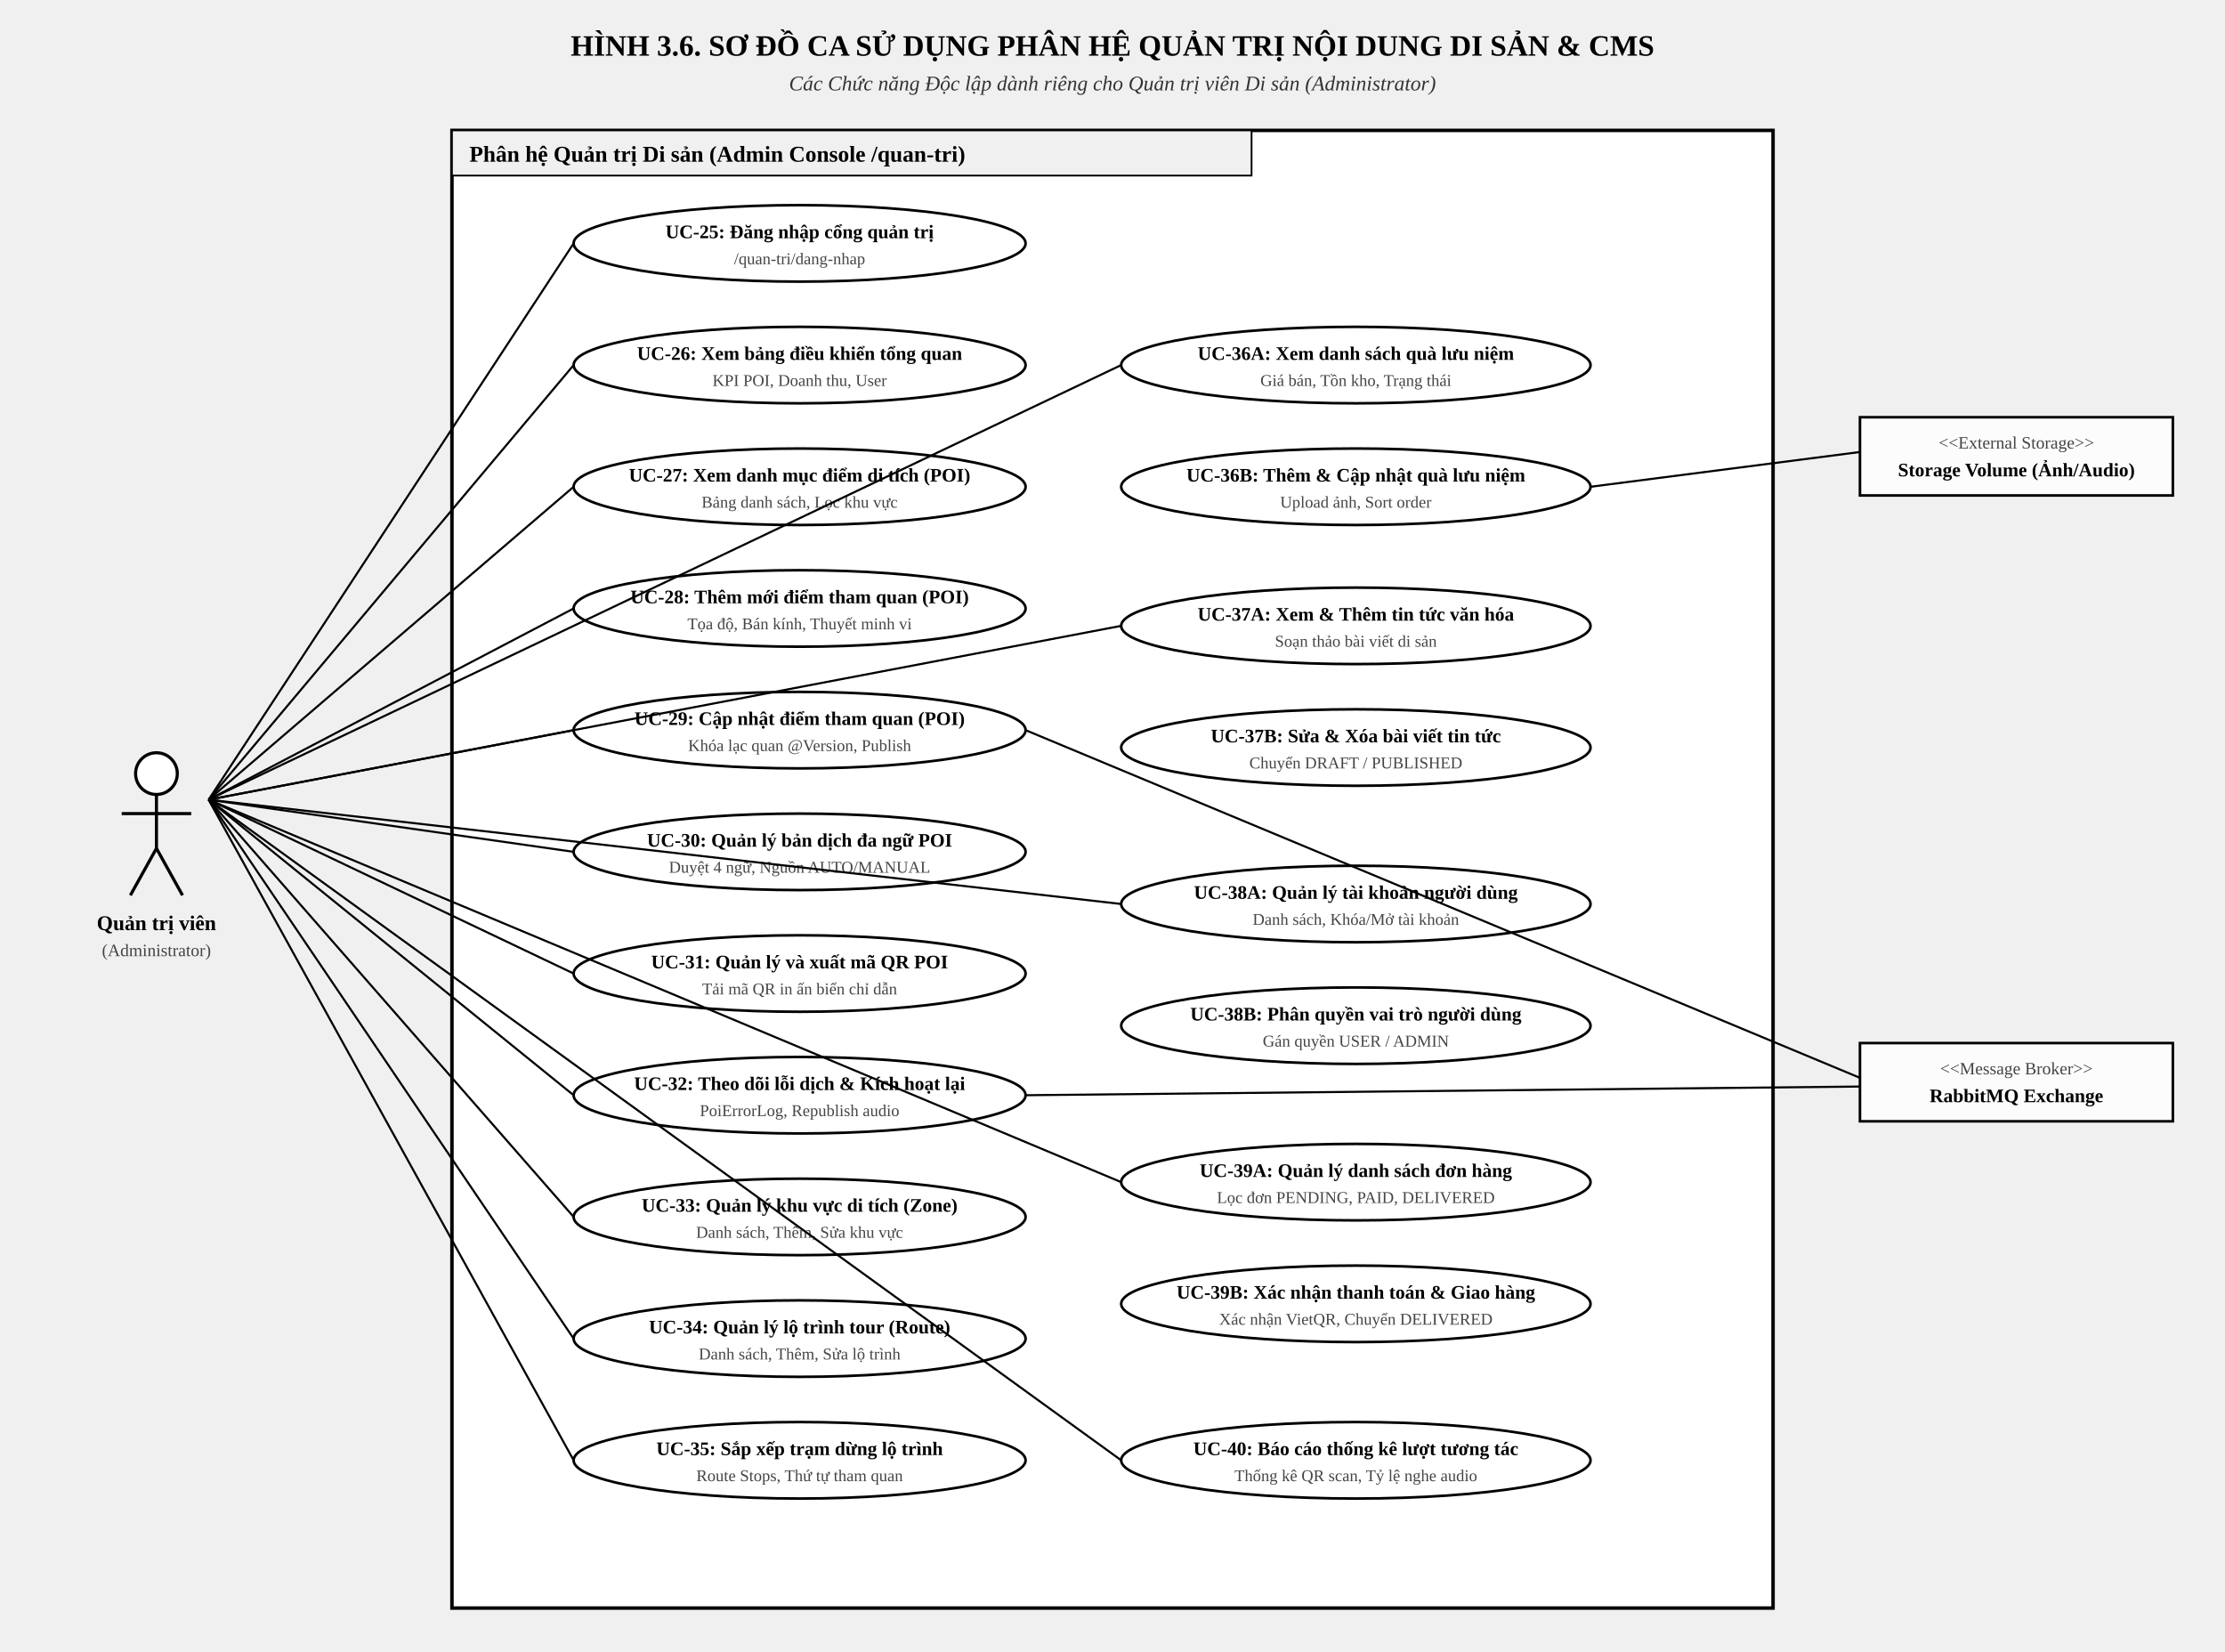
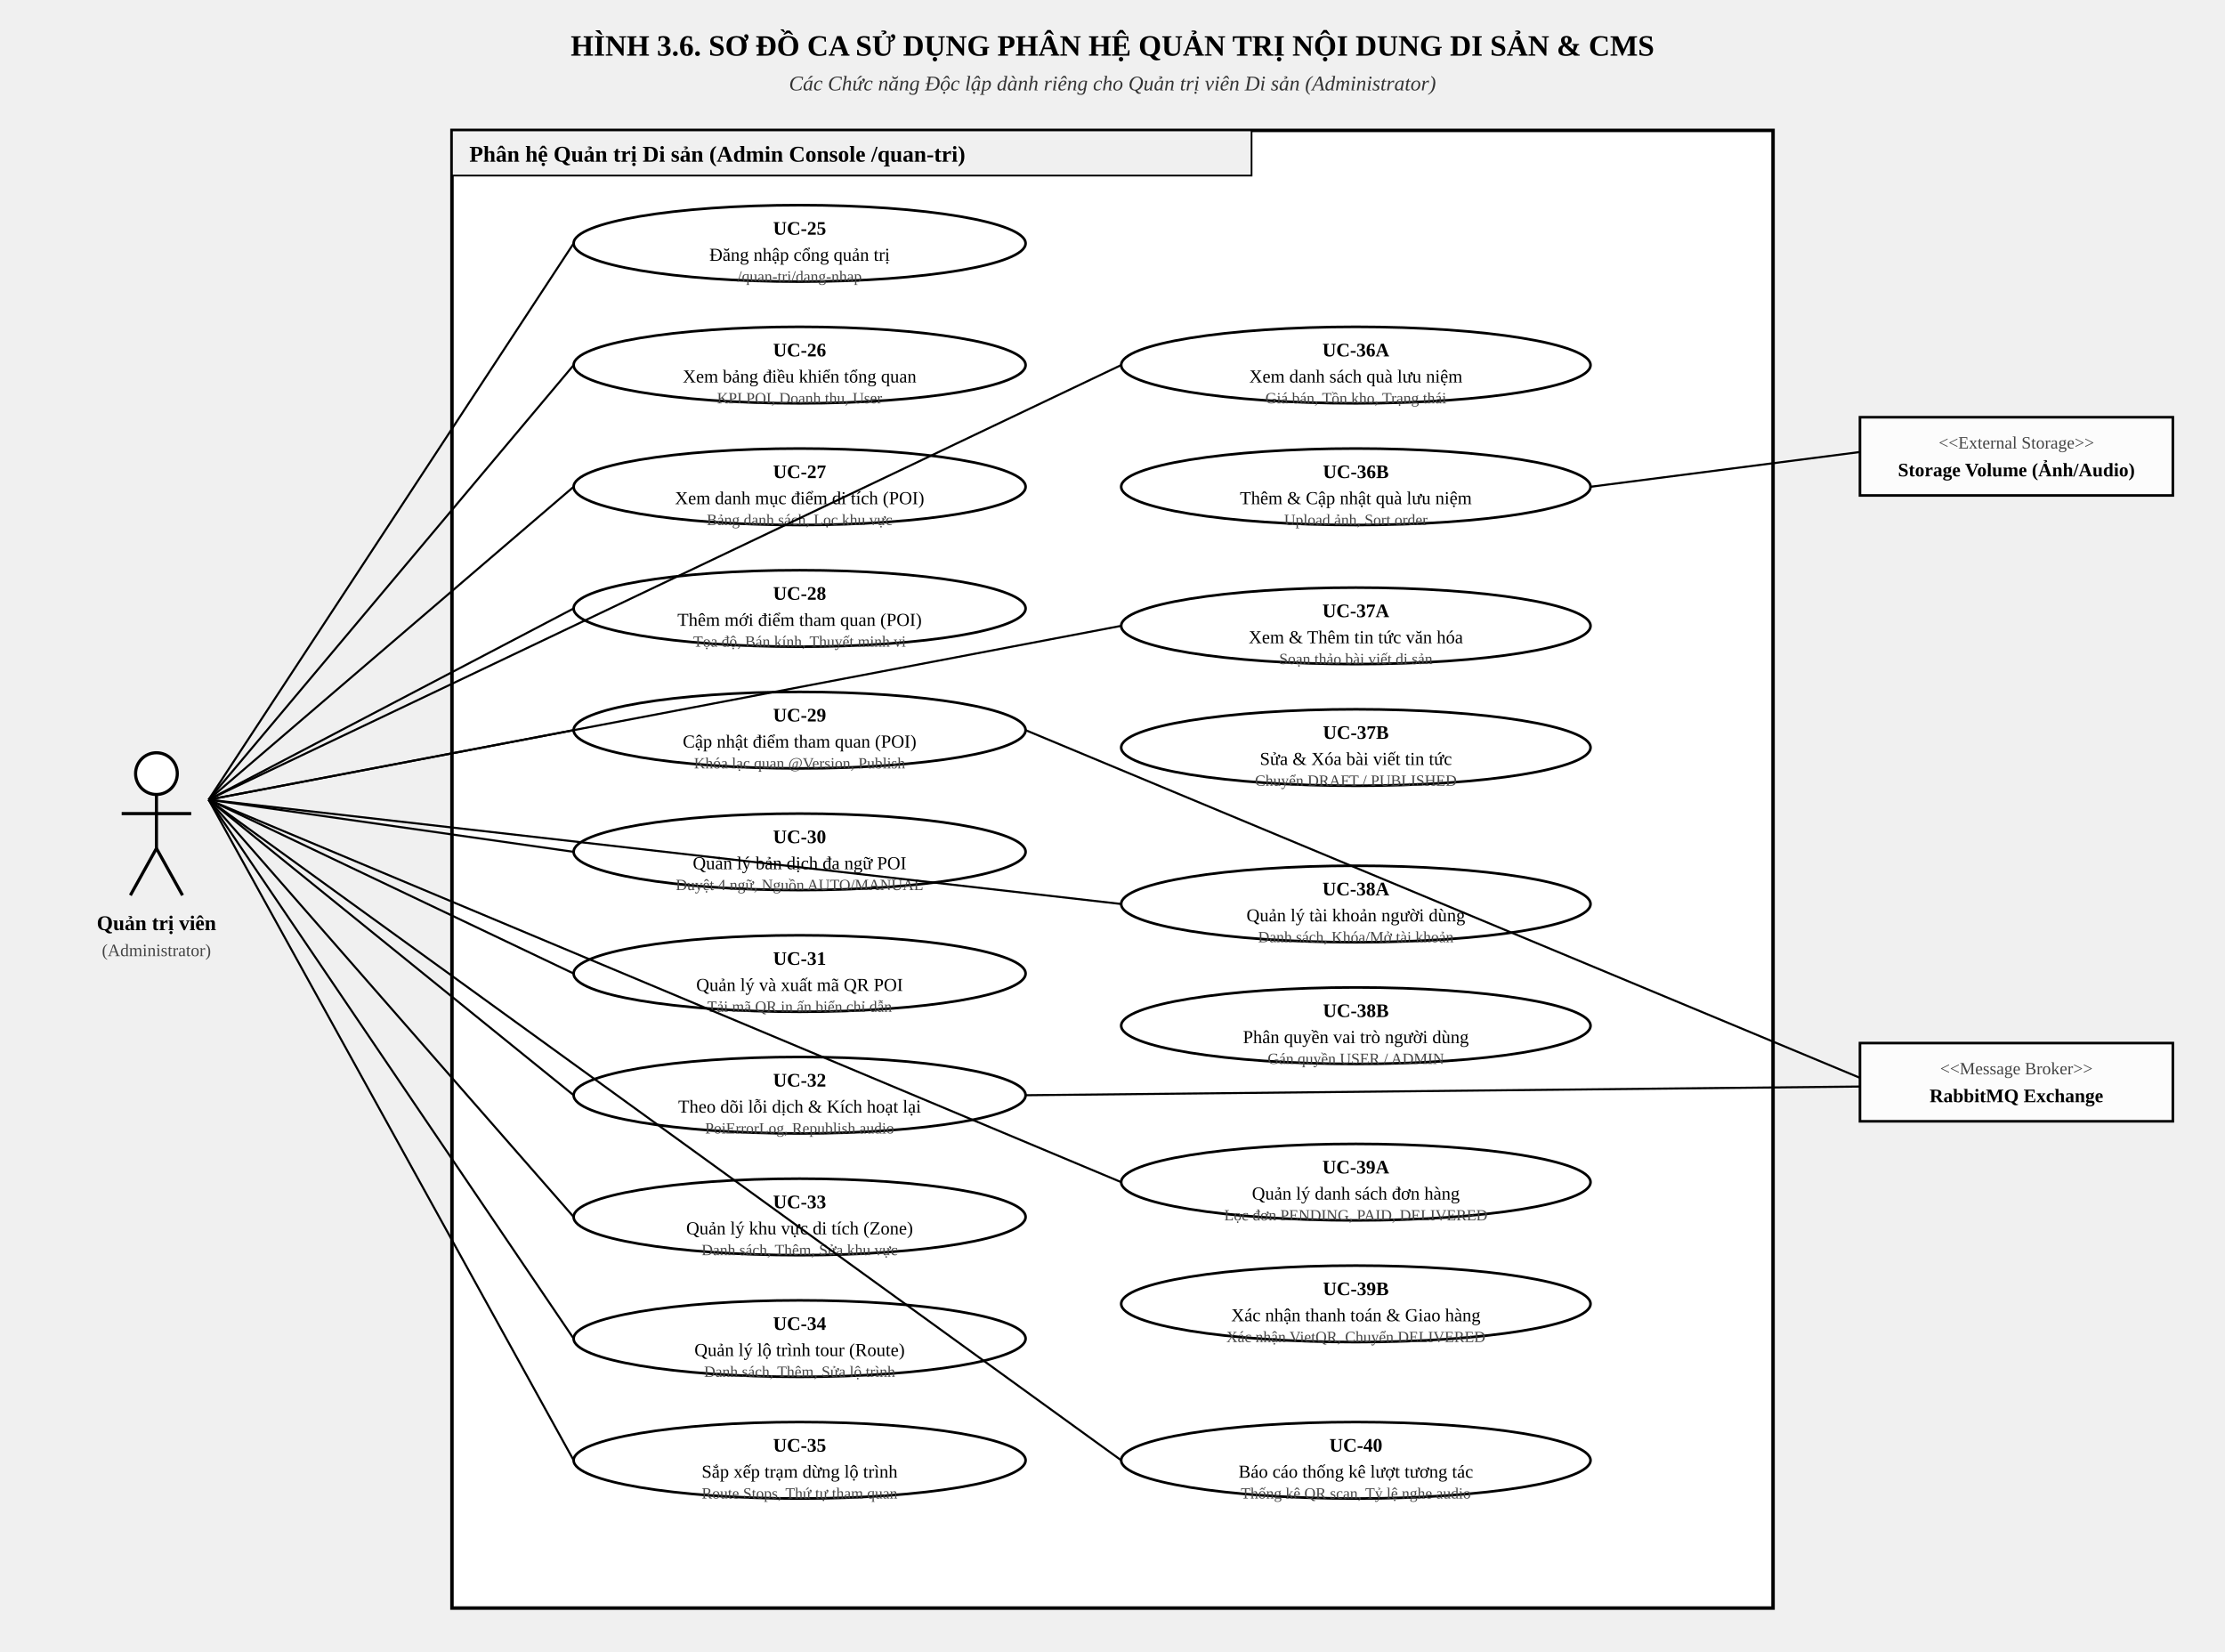
<svg xmlns="http://www.w3.org/2000/svg" viewBox="0 0 1280 950" width="1280" height="950" style="background:#ffffff; font-family:'Times New Roman', Times, serif;">
  <defs>
    <marker id="arrow" viewBox="0 0 10 10" refX="8" refY="5" markerWidth="6" markerHeight="6" orient="auto-start-reverse">
      <path d="M 0 1.5 L 8 5 L 0 8.5 z" fill="#000000" />
    </marker>
    <marker id="openArrow" viewBox="0 0 10 10" refX="8" refY="5" markerWidth="6" markerHeight="6" orient="auto-start-reverse">
      <path d="M 0 2 L 8 5 L 0 8" fill="none" stroke="#000000" stroke-width="1.5" />
    </marker>
    <marker id="genArrow" viewBox="0 0 12 12" refX="10" refY="6" markerWidth="8" markerHeight="8" orient="auto-start-reverse">
      <polygon points="0,1 10,6 0,11" fill="#ffffff" stroke="#000000" stroke-width="1.5" />
+     </marker>
+     <marker id="diamond" viewBox="0 0 12 12" refX="10" refY="6" markerWidth="8" markerHeight="8" orient="auto-start-reverse">
+       <polygon points="0,6 5,2 10,6 5,10" fill="#000000" stroke="#000000" stroke-width="1" />
+     </marker>
+     <marker id="openDiamond" viewBox="0 0 12 12" refX="10" refY="6" markerWidth="8" markerHeight="8" orient="auto-start-reverse">
+       <polygon points="0,6 5,2 10,6 5,10" fill="#ffffff" stroke="#000000" stroke-width="1" />
    </marker>
  </defs>
  <text x="640" y="32" text-anchor="middle" font-size="17" font-weight="bold">HÌNH 3.6. SƠ ĐỒ CA SỬ DỤNG PHÂN HỆ QUẢN TRỊ NỘI DUNG DI SẢN &amp; CMS</text>
  <text x="640" y="52" text-anchor="middle" font-size="12" font-style="italic" fill="#333333">Các Chức năng Độc lập dành riêng cho Quản trị viên Di sản (Administrator)</text>
  <rect x="260" y="75" width="760" height="850" fill="#ffffff" stroke="#000000" stroke-width="2" />
  <rect x="260" y="75" width="460" height="26" fill="#f0f0f0" stroke="#000000" stroke-width="1" />
  <text x="270" y="93" font-size="13" font-weight="bold">Phân hệ Quản trị Di sản (Admin Console /quan-tri)</text>
  <g transform="translate(70, 430)">
    <circle cx="20" cy="15" r="12" fill="#ffffff" stroke="#000000" stroke-width="1.8" />
    <line x1="20" y1="27" x2="20" y2="58" stroke="#000000" stroke-width="1.8" />
    <line x1="0" y1="38" x2="40" y2="38" stroke="#000000" stroke-width="1.8" />
    <line x1="20" y1="58" x2="5" y2="85" stroke="#000000" stroke-width="1.8" />
    <line x1="20" y1="58" x2="35" y2="85" stroke="#000000" stroke-width="1.8" />
-     <text x="20" y="105" text-anchor="middle" font-size="12" font-weight="bold" fill="#000000">Quản trị viên</text>
-     <text x="20" y="120" text-anchor="middle" font-size="10" fill="#444444">(Administrator)</text>
+     <text x="20" y="105" text-anchor="middle" font-size="12" font-weight="bold" fill="#000000" font-family="'Times New Roman', serif">Quản trị viên</text>
+     <text x="20" y="120" text-anchor="middle" font-size="10" fill="#444444" font-family="'Times New Roman', serif">(Administrator)</text>
  </g>
  <g transform="translate(1070, 240)">
    <rect x="0" y="0" width="180" height="45" fill="#fcfcfc" stroke="#000000" stroke-width="1.5" />
-     <text x="90" y="18" text-anchor="middle" font-size="10" fill="#444444">&lt;&lt;External Storage&gt;&gt;</text>
-     <text x="90" y="34" text-anchor="middle" font-size="11" font-weight="bold" fill="#000000">Storage Volume (Ảnh/Audio)</text>
+     <text x="90" y="18" text-anchor="middle" font-size="10" fill="#444444" font-family="'Times New Roman', serif">&lt;&lt;External Storage&gt;&gt;</text>
+     <text x="90" y="34" text-anchor="middle" font-size="11" font-weight="bold" fill="#000000" font-family="'Times New Roman', serif">Storage Volume (Ảnh/Audio)</text>
  </g>
  <g transform="translate(1070, 600)">
    <rect x="0" y="0" width="180" height="45" fill="#fcfcfc" stroke="#000000" stroke-width="1.5" />
-     <text x="90" y="18" text-anchor="middle" font-size="10" fill="#444444">&lt;&lt;Message Broker&gt;&gt;</text>
-     <text x="90" y="34" text-anchor="middle" font-size="11" font-weight="bold" fill="#000000">RabbitMQ Exchange</text>
+     <text x="90" y="18" text-anchor="middle" font-size="10" fill="#444444" font-family="'Times New Roman', serif">&lt;&lt;Message Broker&gt;&gt;</text>
+     <text x="90" y="34" text-anchor="middle" font-size="11" font-weight="bold" fill="#000000" font-family="'Times New Roman', serif">RabbitMQ Exchange</text>
  </g>
  <g>
    <ellipse cx="460" cy="140" rx="130" ry="22" fill="#ffffff" stroke="#000000" stroke-width="1.5" />
-     <text x="460" y="137" text-anchor="middle" font-size="11" font-weight="bold" fill="#000000">UC-25: Đăng nhập cổng quản trị</text>
-     <text x="460" y="152" text-anchor="middle" font-size="9.5" fill="#444444">/quan-tri/dang-nhap</text>
+     <text x="460" y="135" text-anchor="middle" font-size="11" font-weight="bold" fill="#000000" font-family="'Times New Roman', serif">UC-25</text>
+     <text x="460" y="150" text-anchor="middle" font-size="10.5" fill="#000000" font-family="'Times New Roman', serif">Đăng nhập cổng quản trị</text>
+     <text x="460" y="162" text-anchor="middle" font-size="9" fill="#444444" font-family="'Times New Roman', serif">/quan-tri/dang-nhap</text>
  </g>
  <g>
    <ellipse cx="460" cy="210" rx="130" ry="22" fill="#ffffff" stroke="#000000" stroke-width="1.5" />
-     <text x="460" y="207" text-anchor="middle" font-size="11" font-weight="bold" fill="#000000">UC-26: Xem bảng điều khiển tổng quan</text>
-     <text x="460" y="222" text-anchor="middle" font-size="9.5" fill="#444444">KPI POI, Doanh thu, User</text>
+     <text x="460" y="205" text-anchor="middle" font-size="11" font-weight="bold" fill="#000000" font-family="'Times New Roman', serif">UC-26</text>
+     <text x="460" y="220" text-anchor="middle" font-size="10.5" fill="#000000" font-family="'Times New Roman', serif">Xem bảng điều khiển tổng quan</text>
+     <text x="460" y="232" text-anchor="middle" font-size="9" fill="#444444" font-family="'Times New Roman', serif">KPI POI, Doanh thu, User</text>
  </g>
  <g>
    <ellipse cx="460" cy="280" rx="130" ry="22" fill="#ffffff" stroke="#000000" stroke-width="1.5" />
-     <text x="460" y="277" text-anchor="middle" font-size="11" font-weight="bold" fill="#000000">UC-27: Xem danh mục điểm di tích (POI)</text>
-     <text x="460" y="292" text-anchor="middle" font-size="9.5" fill="#444444">Bảng danh sách, Lọc khu vực</text>
+     <text x="460" y="275" text-anchor="middle" font-size="11" font-weight="bold" fill="#000000" font-family="'Times New Roman', serif">UC-27</text>
+     <text x="460" y="290" text-anchor="middle" font-size="10.5" fill="#000000" font-family="'Times New Roman', serif">Xem danh mục điểm di tích (POI)</text>
+     <text x="460" y="302" text-anchor="middle" font-size="9" fill="#444444" font-family="'Times New Roman', serif">Bảng danh sách, Lọc khu vực</text>
  </g>
  <g>
    <ellipse cx="460" cy="350" rx="130" ry="22" fill="#ffffff" stroke="#000000" stroke-width="1.5" />
-     <text x="460" y="347" text-anchor="middle" font-size="11" font-weight="bold" fill="#000000">UC-28: Thêm mới điểm tham quan (POI)</text>
-     <text x="460" y="362" text-anchor="middle" font-size="9.5" fill="#444444">Tọa độ, Bán kính, Thuyết minh vi</text>
+     <text x="460" y="345" text-anchor="middle" font-size="11" font-weight="bold" fill="#000000" font-family="'Times New Roman', serif">UC-28</text>
+     <text x="460" y="360" text-anchor="middle" font-size="10.5" fill="#000000" font-family="'Times New Roman', serif">Thêm mới điểm tham quan (POI)</text>
+     <text x="460" y="372" text-anchor="middle" font-size="9" fill="#444444" font-family="'Times New Roman', serif">Tọa độ, Bán kính, Thuyết minh vi</text>
  </g>
  <g>
    <ellipse cx="460" cy="420" rx="130" ry="22" fill="#ffffff" stroke="#000000" stroke-width="1.5" />
-     <text x="460" y="417" text-anchor="middle" font-size="11" font-weight="bold" fill="#000000">UC-29: Cập nhật điểm tham quan (POI)</text>
-     <text x="460" y="432" text-anchor="middle" font-size="9.5" fill="#444444">Khóa lạc quan @Version, Publish</text>
+     <text x="460" y="415" text-anchor="middle" font-size="11" font-weight="bold" fill="#000000" font-family="'Times New Roman', serif">UC-29</text>
+     <text x="460" y="430" text-anchor="middle" font-size="10.5" fill="#000000" font-family="'Times New Roman', serif">Cập nhật điểm tham quan (POI)</text>
+     <text x="460" y="442" text-anchor="middle" font-size="9" fill="#444444" font-family="'Times New Roman', serif">Khóa lạc quan @Version, Publish</text>
  </g>
  <g>
    <ellipse cx="460" cy="490" rx="130" ry="22" fill="#ffffff" stroke="#000000" stroke-width="1.5" />
-     <text x="460" y="487" text-anchor="middle" font-size="11" font-weight="bold" fill="#000000">UC-30: Quản lý bản dịch đa ngữ POI</text>
-     <text x="460" y="502" text-anchor="middle" font-size="9.5" fill="#444444">Duyệt 4 ngữ, Nguồn AUTO/MANUAL</text>
+     <text x="460" y="485" text-anchor="middle" font-size="11" font-weight="bold" fill="#000000" font-family="'Times New Roman', serif">UC-30</text>
+     <text x="460" y="500" text-anchor="middle" font-size="10.5" fill="#000000" font-family="'Times New Roman', serif">Quản lý bản dịch đa ngữ POI</text>
+     <text x="460" y="512" text-anchor="middle" font-size="9" fill="#444444" font-family="'Times New Roman', serif">Duyệt 4 ngữ, Nguồn AUTO/MANUAL</text>
  </g>
  <g>
    <ellipse cx="460" cy="560" rx="130" ry="22" fill="#ffffff" stroke="#000000" stroke-width="1.5" />
-     <text x="460" y="557" text-anchor="middle" font-size="11" font-weight="bold" fill="#000000">UC-31: Quản lý và xuất mã QR POI</text>
-     <text x="460" y="572" text-anchor="middle" font-size="9.5" fill="#444444">Tải mã QR in ấn biển chỉ dẫn</text>
+     <text x="460" y="555" text-anchor="middle" font-size="11" font-weight="bold" fill="#000000" font-family="'Times New Roman', serif">UC-31</text>
+     <text x="460" y="570" text-anchor="middle" font-size="10.5" fill="#000000" font-family="'Times New Roman', serif">Quản lý và xuất mã QR POI</text>
+     <text x="460" y="582" text-anchor="middle" font-size="9" fill="#444444" font-family="'Times New Roman', serif">Tải mã QR in ấn biển chỉ dẫn</text>
  </g>
  <g>
    <ellipse cx="460" cy="630" rx="130" ry="22" fill="#ffffff" stroke="#000000" stroke-width="1.5" />
-     <text x="460" y="627" text-anchor="middle" font-size="11" font-weight="bold" fill="#000000">UC-32: Theo dõi lỗi dịch &amp; Kích hoạt lại</text>
-     <text x="460" y="642" text-anchor="middle" font-size="9.5" fill="#444444">PoiErrorLog, Republish audio</text>
+     <text x="460" y="625" text-anchor="middle" font-size="11" font-weight="bold" fill="#000000" font-family="'Times New Roman', serif">UC-32</text>
+     <text x="460" y="640" text-anchor="middle" font-size="10.5" fill="#000000" font-family="'Times New Roman', serif">Theo dõi lỗi dịch &amp; Kích hoạt lại</text>
+     <text x="460" y="652" text-anchor="middle" font-size="9" fill="#444444" font-family="'Times New Roman', serif">PoiErrorLog, Republish audio</text>
  </g>
  <g>
    <ellipse cx="460" cy="700" rx="130" ry="22" fill="#ffffff" stroke="#000000" stroke-width="1.5" />
-     <text x="460" y="697" text-anchor="middle" font-size="11" font-weight="bold" fill="#000000">UC-33: Quản lý khu vực di tích (Zone)</text>
-     <text x="460" y="712" text-anchor="middle" font-size="9.5" fill="#444444">Danh sách, Thêm, Sửa khu vực</text>
+     <text x="460" y="695" text-anchor="middle" font-size="11" font-weight="bold" fill="#000000" font-family="'Times New Roman', serif">UC-33</text>
+     <text x="460" y="710" text-anchor="middle" font-size="10.5" fill="#000000" font-family="'Times New Roman', serif">Quản lý khu vực di tích (Zone)</text>
+     <text x="460" y="722" text-anchor="middle" font-size="9" fill="#444444" font-family="'Times New Roman', serif">Danh sách, Thêm, Sửa khu vực</text>
  </g>
  <g>
    <ellipse cx="460" cy="770" rx="130" ry="22" fill="#ffffff" stroke="#000000" stroke-width="1.5" />
-     <text x="460" y="767" text-anchor="middle" font-size="11" font-weight="bold" fill="#000000">UC-34: Quản lý lộ trình tour (Route)</text>
-     <text x="460" y="782" text-anchor="middle" font-size="9.5" fill="#444444">Danh sách, Thêm, Sửa lộ trình</text>
+     <text x="460" y="765" text-anchor="middle" font-size="11" font-weight="bold" fill="#000000" font-family="'Times New Roman', serif">UC-34</text>
+     <text x="460" y="780" text-anchor="middle" font-size="10.5" fill="#000000" font-family="'Times New Roman', serif">Quản lý lộ trình tour (Route)</text>
+     <text x="460" y="792" text-anchor="middle" font-size="9" fill="#444444" font-family="'Times New Roman', serif">Danh sách, Thêm, Sửa lộ trình</text>
  </g>
  <g>
    <ellipse cx="460" cy="840" rx="130" ry="22" fill="#ffffff" stroke="#000000" stroke-width="1.5" />
-     <text x="460" y="837" text-anchor="middle" font-size="11" font-weight="bold" fill="#000000">UC-35: Sắp xếp trạm dừng lộ trình</text>
-     <text x="460" y="852" text-anchor="middle" font-size="9.5" fill="#444444">Route Stops, Thứ tự tham quan</text>
+     <text x="460" y="835" text-anchor="middle" font-size="11" font-weight="bold" fill="#000000" font-family="'Times New Roman', serif">UC-35</text>
+     <text x="460" y="850" text-anchor="middle" font-size="10.5" fill="#000000" font-family="'Times New Roman', serif">Sắp xếp trạm dừng lộ trình</text>
+     <text x="460" y="862" text-anchor="middle" font-size="9" fill="#444444" font-family="'Times New Roman', serif">Route Stops, Thứ tự tham quan</text>
  </g>
  <g>
    <ellipse cx="780" cy="210" rx="135" ry="22" fill="#ffffff" stroke="#000000" stroke-width="1.5" />
-     <text x="780" y="207" text-anchor="middle" font-size="11" font-weight="bold" fill="#000000">UC-36A: Xem danh sách quà lưu niệm</text>
-     <text x="780" y="222" text-anchor="middle" font-size="9.5" fill="#444444">Giá bán, Tồn kho, Trạng thái</text>
+     <text x="780" y="205" text-anchor="middle" font-size="11" font-weight="bold" fill="#000000" font-family="'Times New Roman', serif">UC-36A</text>
+     <text x="780" y="220" text-anchor="middle" font-size="10.5" fill="#000000" font-family="'Times New Roman', serif">Xem danh sách quà lưu niệm</text>
+     <text x="780" y="232" text-anchor="middle" font-size="9" fill="#444444" font-family="'Times New Roman', serif">Giá bán, Tồn kho, Trạng thái</text>
  </g>
  <g>
    <ellipse cx="780" cy="280" rx="135" ry="22" fill="#ffffff" stroke="#000000" stroke-width="1.5" />
-     <text x="780" y="277" text-anchor="middle" font-size="11" font-weight="bold" fill="#000000">UC-36B: Thêm &amp; Cập nhật quà lưu niệm</text>
-     <text x="780" y="292" text-anchor="middle" font-size="9.5" fill="#444444">Upload ảnh, Sort order</text>
+     <text x="780" y="275" text-anchor="middle" font-size="11" font-weight="bold" fill="#000000" font-family="'Times New Roman', serif">UC-36B</text>
+     <text x="780" y="290" text-anchor="middle" font-size="10.5" fill="#000000" font-family="'Times New Roman', serif">Thêm &amp; Cập nhật quà lưu niệm</text>
+     <text x="780" y="302" text-anchor="middle" font-size="9" fill="#444444" font-family="'Times New Roman', serif">Upload ảnh, Sort order</text>
  </g>
  <g>
    <ellipse cx="780" cy="360" rx="135" ry="22" fill="#ffffff" stroke="#000000" stroke-width="1.5" />
-     <text x="780" y="357" text-anchor="middle" font-size="11" font-weight="bold" fill="#000000">UC-37A: Xem &amp; Thêm tin tức văn hóa</text>
-     <text x="780" y="372" text-anchor="middle" font-size="9.5" fill="#444444">Soạn thảo bài viết di sản</text>
+     <text x="780" y="355" text-anchor="middle" font-size="11" font-weight="bold" fill="#000000" font-family="'Times New Roman', serif">UC-37A</text>
+     <text x="780" y="370" text-anchor="middle" font-size="10.5" fill="#000000" font-family="'Times New Roman', serif">Xem &amp; Thêm tin tức văn hóa</text>
+     <text x="780" y="382" text-anchor="middle" font-size="9" fill="#444444" font-family="'Times New Roman', serif">Soạn thảo bài viết di sản</text>
  </g>
  <g>
    <ellipse cx="780" cy="430" rx="135" ry="22" fill="#ffffff" stroke="#000000" stroke-width="1.5" />
-     <text x="780" y="427" text-anchor="middle" font-size="11" font-weight="bold" fill="#000000">UC-37B: Sửa &amp; Xóa bài viết tin tức</text>
-     <text x="780" y="442" text-anchor="middle" font-size="9.5" fill="#444444">Chuyển DRAFT / PUBLISHED</text>
+     <text x="780" y="425" text-anchor="middle" font-size="11" font-weight="bold" fill="#000000" font-family="'Times New Roman', serif">UC-37B</text>
+     <text x="780" y="440" text-anchor="middle" font-size="10.5" fill="#000000" font-family="'Times New Roman', serif">Sửa &amp; Xóa bài viết tin tức</text>
+     <text x="780" y="452" text-anchor="middle" font-size="9" fill="#444444" font-family="'Times New Roman', serif">Chuyển DRAFT / PUBLISHED</text>
  </g>
  <g>
    <ellipse cx="780" cy="520" rx="135" ry="22" fill="#ffffff" stroke="#000000" stroke-width="1.5" />
-     <text x="780" y="517" text-anchor="middle" font-size="11" font-weight="bold" fill="#000000">UC-38A: Quản lý tài khoản người dùng</text>
-     <text x="780" y="532" text-anchor="middle" font-size="9.5" fill="#444444">Danh sách, Khóa/Mở tài khoản</text>
+     <text x="780" y="515" text-anchor="middle" font-size="11" font-weight="bold" fill="#000000" font-family="'Times New Roman', serif">UC-38A</text>
+     <text x="780" y="530" text-anchor="middle" font-size="10.5" fill="#000000" font-family="'Times New Roman', serif">Quản lý tài khoản người dùng</text>
+     <text x="780" y="542" text-anchor="middle" font-size="9" fill="#444444" font-family="'Times New Roman', serif">Danh sách, Khóa/Mở tài khoản</text>
  </g>
  <g>
    <ellipse cx="780" cy="590" rx="135" ry="22" fill="#ffffff" stroke="#000000" stroke-width="1.5" />
-     <text x="780" y="587" text-anchor="middle" font-size="11" font-weight="bold" fill="#000000">UC-38B: Phân quyền vai trò người dùng</text>
-     <text x="780" y="602" text-anchor="middle" font-size="9.5" fill="#444444">Gán quyền USER / ADMIN</text>
+     <text x="780" y="585" text-anchor="middle" font-size="11" font-weight="bold" fill="#000000" font-family="'Times New Roman', serif">UC-38B</text>
+     <text x="780" y="600" text-anchor="middle" font-size="10.5" fill="#000000" font-family="'Times New Roman', serif">Phân quyền vai trò người dùng</text>
+     <text x="780" y="612" text-anchor="middle" font-size="9" fill="#444444" font-family="'Times New Roman', serif">Gán quyền USER / ADMIN</text>
  </g>
  <g>
    <ellipse cx="780" cy="680" rx="135" ry="22" fill="#ffffff" stroke="#000000" stroke-width="1.5" />
-     <text x="780" y="677" text-anchor="middle" font-size="11" font-weight="bold" fill="#000000">UC-39A: Quản lý danh sách đơn hàng</text>
-     <text x="780" y="692" text-anchor="middle" font-size="9.5" fill="#444444">Lọc đơn PENDING, PAID, DELIVERED</text>
+     <text x="780" y="675" text-anchor="middle" font-size="11" font-weight="bold" fill="#000000" font-family="'Times New Roman', serif">UC-39A</text>
+     <text x="780" y="690" text-anchor="middle" font-size="10.5" fill="#000000" font-family="'Times New Roman', serif">Quản lý danh sách đơn hàng</text>
+     <text x="780" y="702" text-anchor="middle" font-size="9" fill="#444444" font-family="'Times New Roman', serif">Lọc đơn PENDING, PAID, DELIVERED</text>
  </g>
  <g>
    <ellipse cx="780" cy="750" rx="135" ry="22" fill="#ffffff" stroke="#000000" stroke-width="1.5" />
-     <text x="780" y="747" text-anchor="middle" font-size="11" font-weight="bold" fill="#000000">UC-39B: Xác nhận thanh toán &amp; Giao hàng</text>
-     <text x="780" y="762" text-anchor="middle" font-size="9.5" fill="#444444">Xác nhận VietQR, Chuyển DELIVERED</text>
+     <text x="780" y="745" text-anchor="middle" font-size="11" font-weight="bold" fill="#000000" font-family="'Times New Roman', serif">UC-39B</text>
+     <text x="780" y="760" text-anchor="middle" font-size="10.5" fill="#000000" font-family="'Times New Roman', serif">Xác nhận thanh toán &amp; Giao hàng</text>
+     <text x="780" y="772" text-anchor="middle" font-size="9" fill="#444444" font-family="'Times New Roman', serif">Xác nhận VietQR, Chuyển DELIVERED</text>
  </g>
  <g>
    <ellipse cx="780" cy="840" rx="135" ry="22" fill="#ffffff" stroke="#000000" stroke-width="1.5" />
-     <text x="780" y="837" text-anchor="middle" font-size="11" font-weight="bold" fill="#000000">UC-40: Báo cáo thống kê lượt tương tác</text>
-     <text x="780" y="852" text-anchor="middle" font-size="9.5" fill="#444444">Thống kê QR scan, Tỷ lệ nghe audio</text>
+     <text x="780" y="835" text-anchor="middle" font-size="11" font-weight="bold" fill="#000000" font-family="'Times New Roman', serif">UC-40</text>
+     <text x="780" y="850" text-anchor="middle" font-size="10.5" fill="#000000" font-family="'Times New Roman', serif">Báo cáo thống kê lượt tương tác</text>
+     <text x="780" y="862" text-anchor="middle" font-size="9" fill="#444444" font-family="'Times New Roman', serif">Thống kê QR scan, Tỷ lệ nghe audio</text>
  </g>
  <line x1="120" y1="460" x2="330" y2="140" stroke="#000000" stroke-width="1.2" />
  <line x1="120" y1="460" x2="330" y2="210" stroke="#000000" stroke-width="1.2" />
  <line x1="120" y1="460" x2="330" y2="280" stroke="#000000" stroke-width="1.2" />
  <line x1="120" y1="460" x2="330" y2="350" stroke="#000000" stroke-width="1.2" />
  <line x1="120" y1="460" x2="330" y2="420" stroke="#000000" stroke-width="1.2" />
  <line x1="120" y1="460" x2="330" y2="490" stroke="#000000" stroke-width="1.2" />
  <line x1="120" y1="460" x2="330" y2="560" stroke="#000000" stroke-width="1.2" />
  <line x1="120" y1="460" x2="330" y2="630" stroke="#000000" stroke-width="1.2" />
  <line x1="120" y1="460" x2="330" y2="700" stroke="#000000" stroke-width="1.2" />
  <line x1="120" y1="460" x2="330" y2="770" stroke="#000000" stroke-width="1.2" />
  <line x1="120" y1="460" x2="330" y2="840" stroke="#000000" stroke-width="1.2" />
  <line x1="120" y1="460" x2="645" y2="210" stroke="#000000" stroke-width="1.2" />
  <line x1="120" y1="460" x2="645" y2="360" stroke="#000000" stroke-width="1.2" />
  <line x1="120" y1="460" x2="645" y2="520" stroke="#000000" stroke-width="1.2" />
  <line x1="120" y1="460" x2="645" y2="680" stroke="#000000" stroke-width="1.2" />
  <line x1="120" y1="460" x2="645" y2="840" stroke="#000000" stroke-width="1.2" />
  <line x1="915" y1="280" x2="1070" y2="260" stroke="#000000" stroke-width="1.2" />
  <line x1="590" y1="420" x2="1070" y2="620" stroke="#000000" stroke-width="1.2" />
  <line x1="590" y1="630" x2="1070" y2="625" stroke="#000000" stroke-width="1.2" />
</svg>
